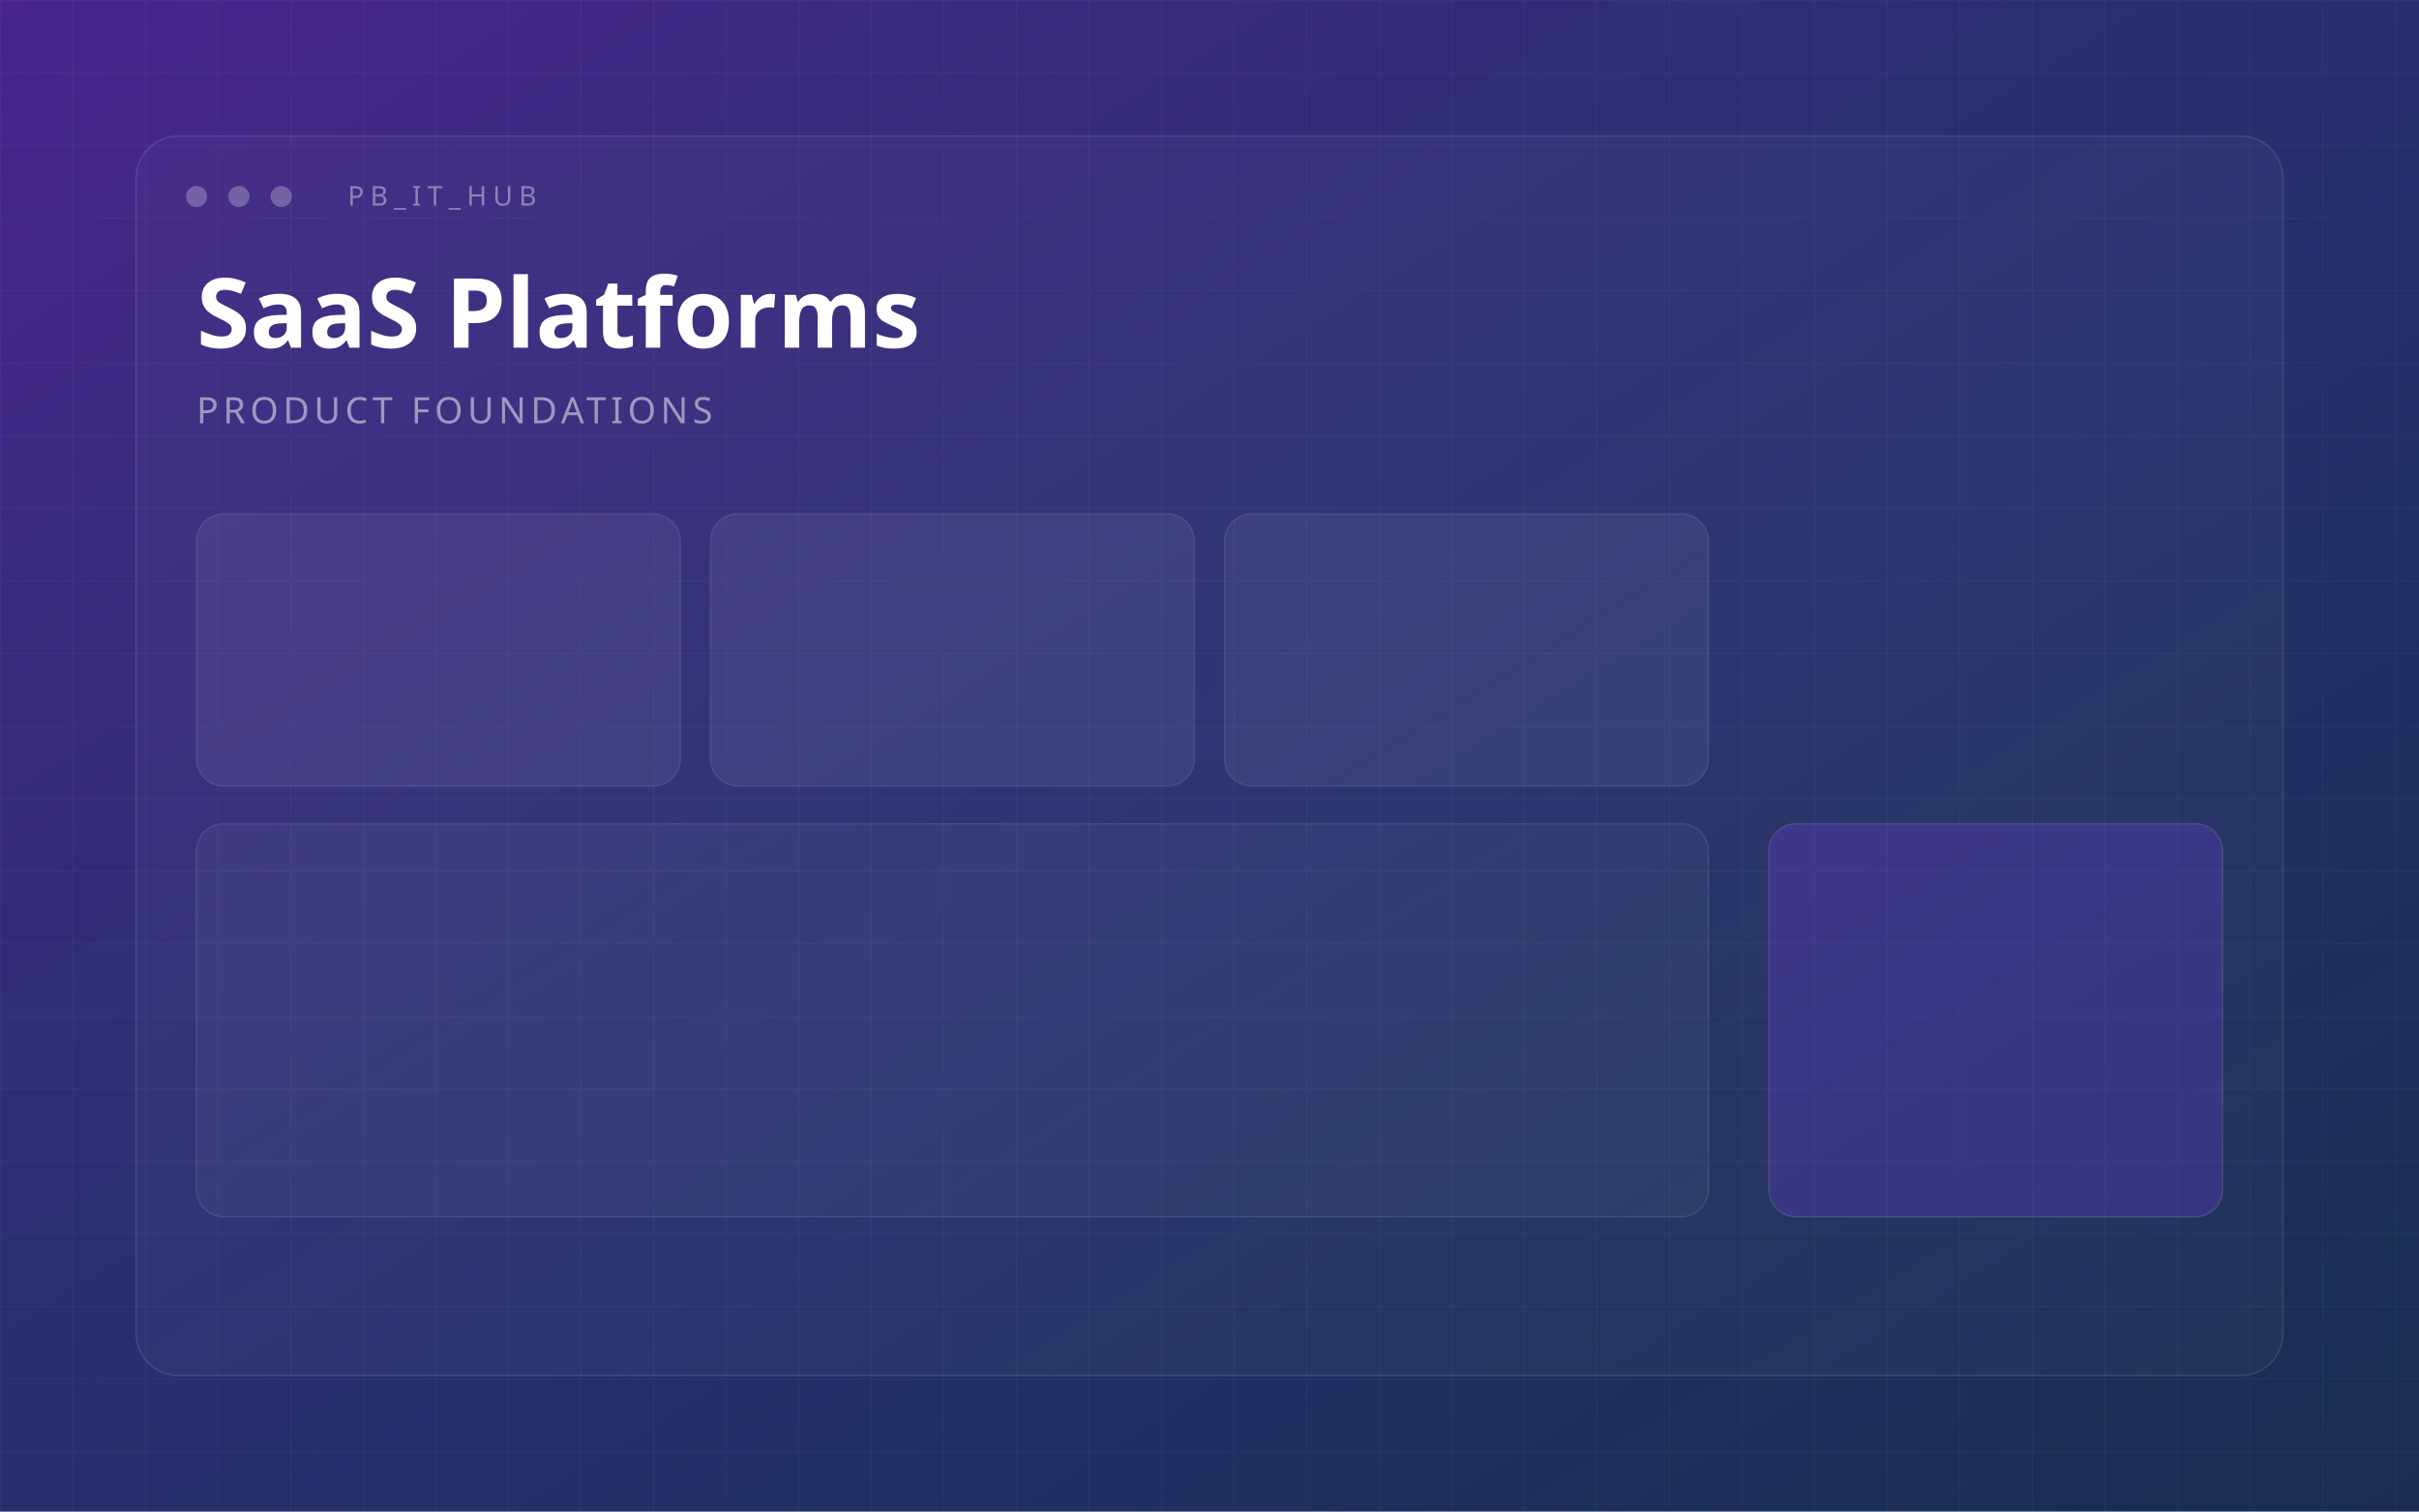
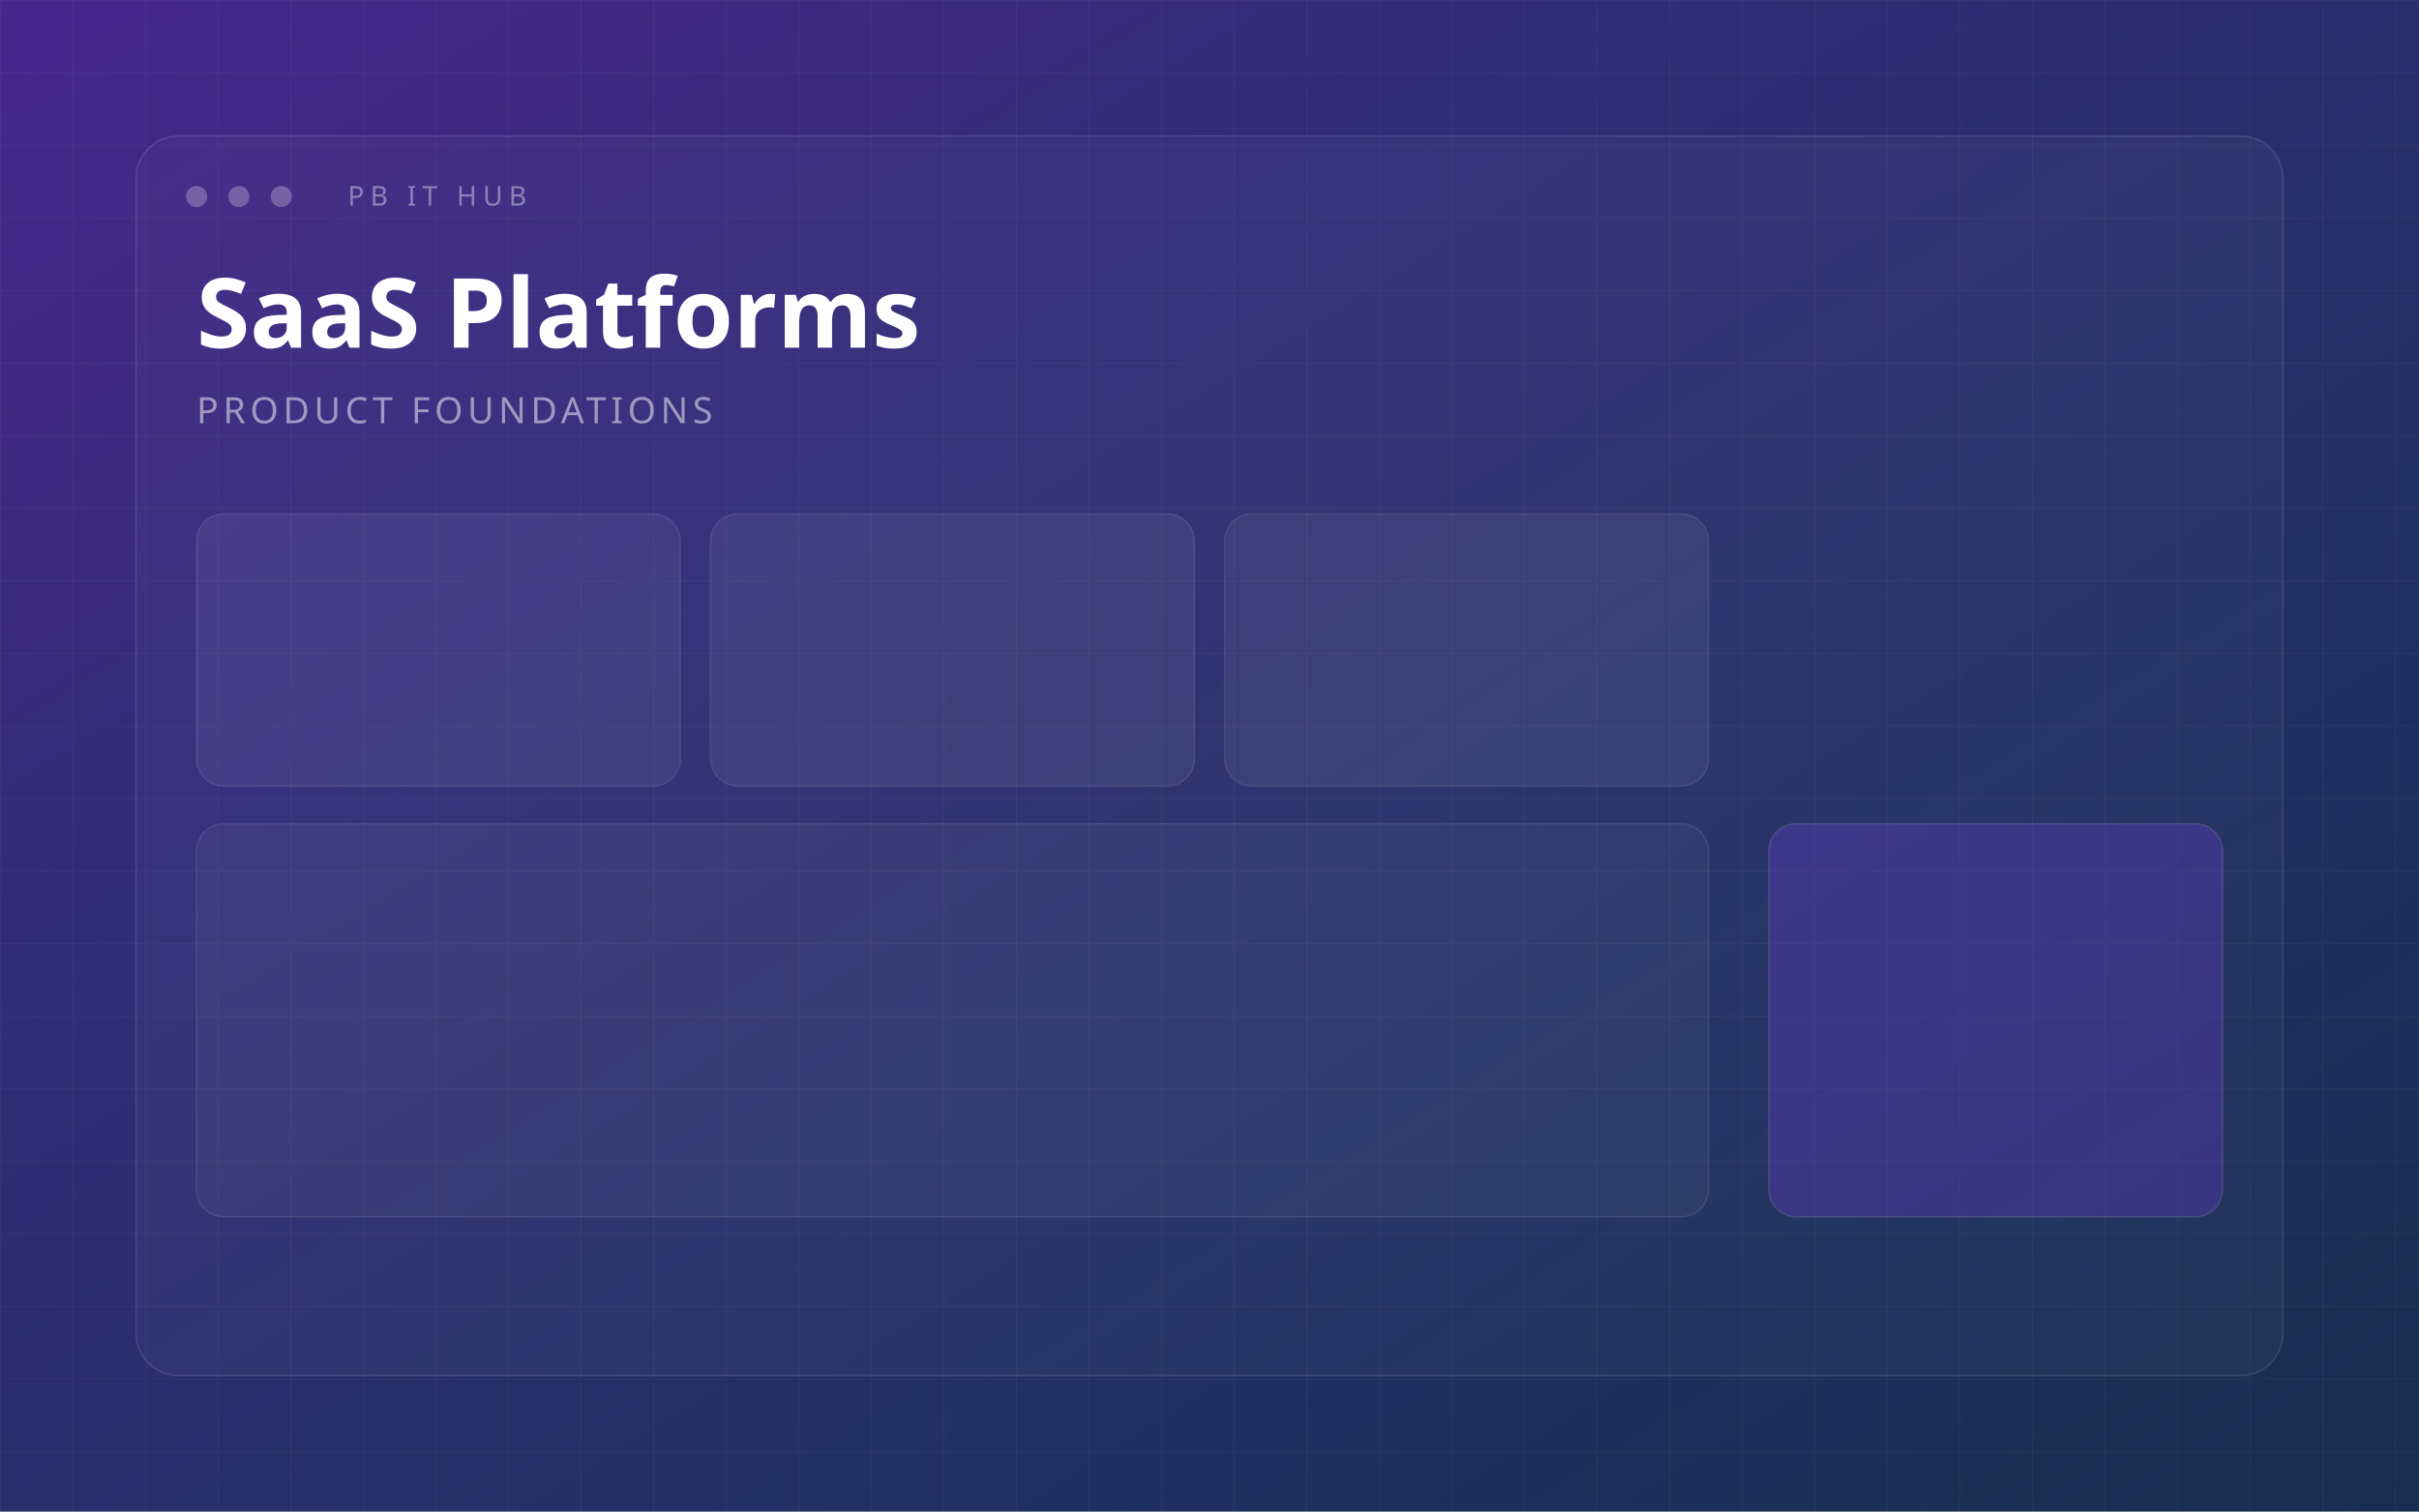
<svg xmlns="http://www.w3.org/2000/svg" width="1600" height="1000" viewBox="0 0 1600 1000" role="img" aria-label="SaaS Platforms">
  <defs>
    <linearGradient id="bg" x1="0" y1="0" x2="1" y2="1">
      <stop offset="0%" stop-color="#070B14" />
      <stop offset="55%" stop-color="#0B1220" />
      <stop offset="100%" stop-color="#111827" />
    </linearGradient>
    <linearGradient id="a" x1="0" y1="0" x2="1" y2="1">
      <stop offset="0%" stop-color="#7C3AED" stop-opacity="0.55" />
      <stop offset="100%" stop-color="#3B82F6" stop-opacity="0.2" />
    </linearGradient>
    <pattern id="g" width="48" height="48" patternUnits="userSpaceOnUse">
      <path d="M48 0H0V48" fill="none" stroke="rgba(255,255,255,0.05)" stroke-width="1" />
    </pattern>
  </defs>
  <rect width="1600" height="1000" fill="url(#bg)" />
  <rect width="1600" height="1000" fill="url(#a)" />
  <rect width="1600" height="1000" fill="url(#g)" />
  <rect x="90" y="90" width="1420" height="820" rx="28" fill="rgba(255,255,255,0.03)" stroke="rgba(255,255,255,0.12)" />
  <circle cx="130" cy="130" r="7" fill="rgba(255,255,255,0.25)" />
  <circle cx="158" cy="130" r="7" fill="rgba(255,255,255,0.25)" />
  <circle cx="186" cy="130" r="7" fill="rgba(255,255,255,0.25)" />
-   <text x="230" y="136" fill="rgba(255,255,255,0.4)" font-family="ui-sans-serif,system-ui" font-size="18" letter-spacing="4">PB_IT_HUB</text>
+   <text x="230" y="136" fill="rgba(255,255,255,0.4)" font-family="ui-sans-serif,system-ui" font-size="18" letter-spacing="4">PB IT HUB</text>
  <text x="130" y="230" fill="#FFFFFF" font-family="ui-sans-serif,system-ui" font-size="64" font-weight="700">SaaS Platforms</text>
  <text x="130" y="280" fill="rgba(255,255,255,0.5)" font-family="ui-sans-serif,system-ui" font-size="24" letter-spacing="3">PRODUCT FOUNDATIONS</text>
  <rect x="130" y="340" width="320" height="180" rx="18" fill="rgba(255,255,255,0.06)" stroke="rgba(255,255,255,0.1)" />
  <rect x="470" y="340" width="320" height="180" rx="18" fill="rgba(255,255,255,0.06)" stroke="rgba(255,255,255,0.1)" />
  <rect x="810" y="340" width="320" height="180" rx="18" fill="rgba(255,255,255,0.06)" stroke="rgba(255,255,255,0.1)" />
  <rect x="130" y="545" width="1000" height="260" rx="18" fill="rgba(255,255,255,0.04)" stroke="rgba(255,255,255,0.1)" />
  <rect x="1170" y="545" width="300" height="260" rx="18" fill="#7C3AED" fill-opacity="0.25" stroke="rgba(255,255,255,0.12)" />
</svg>
